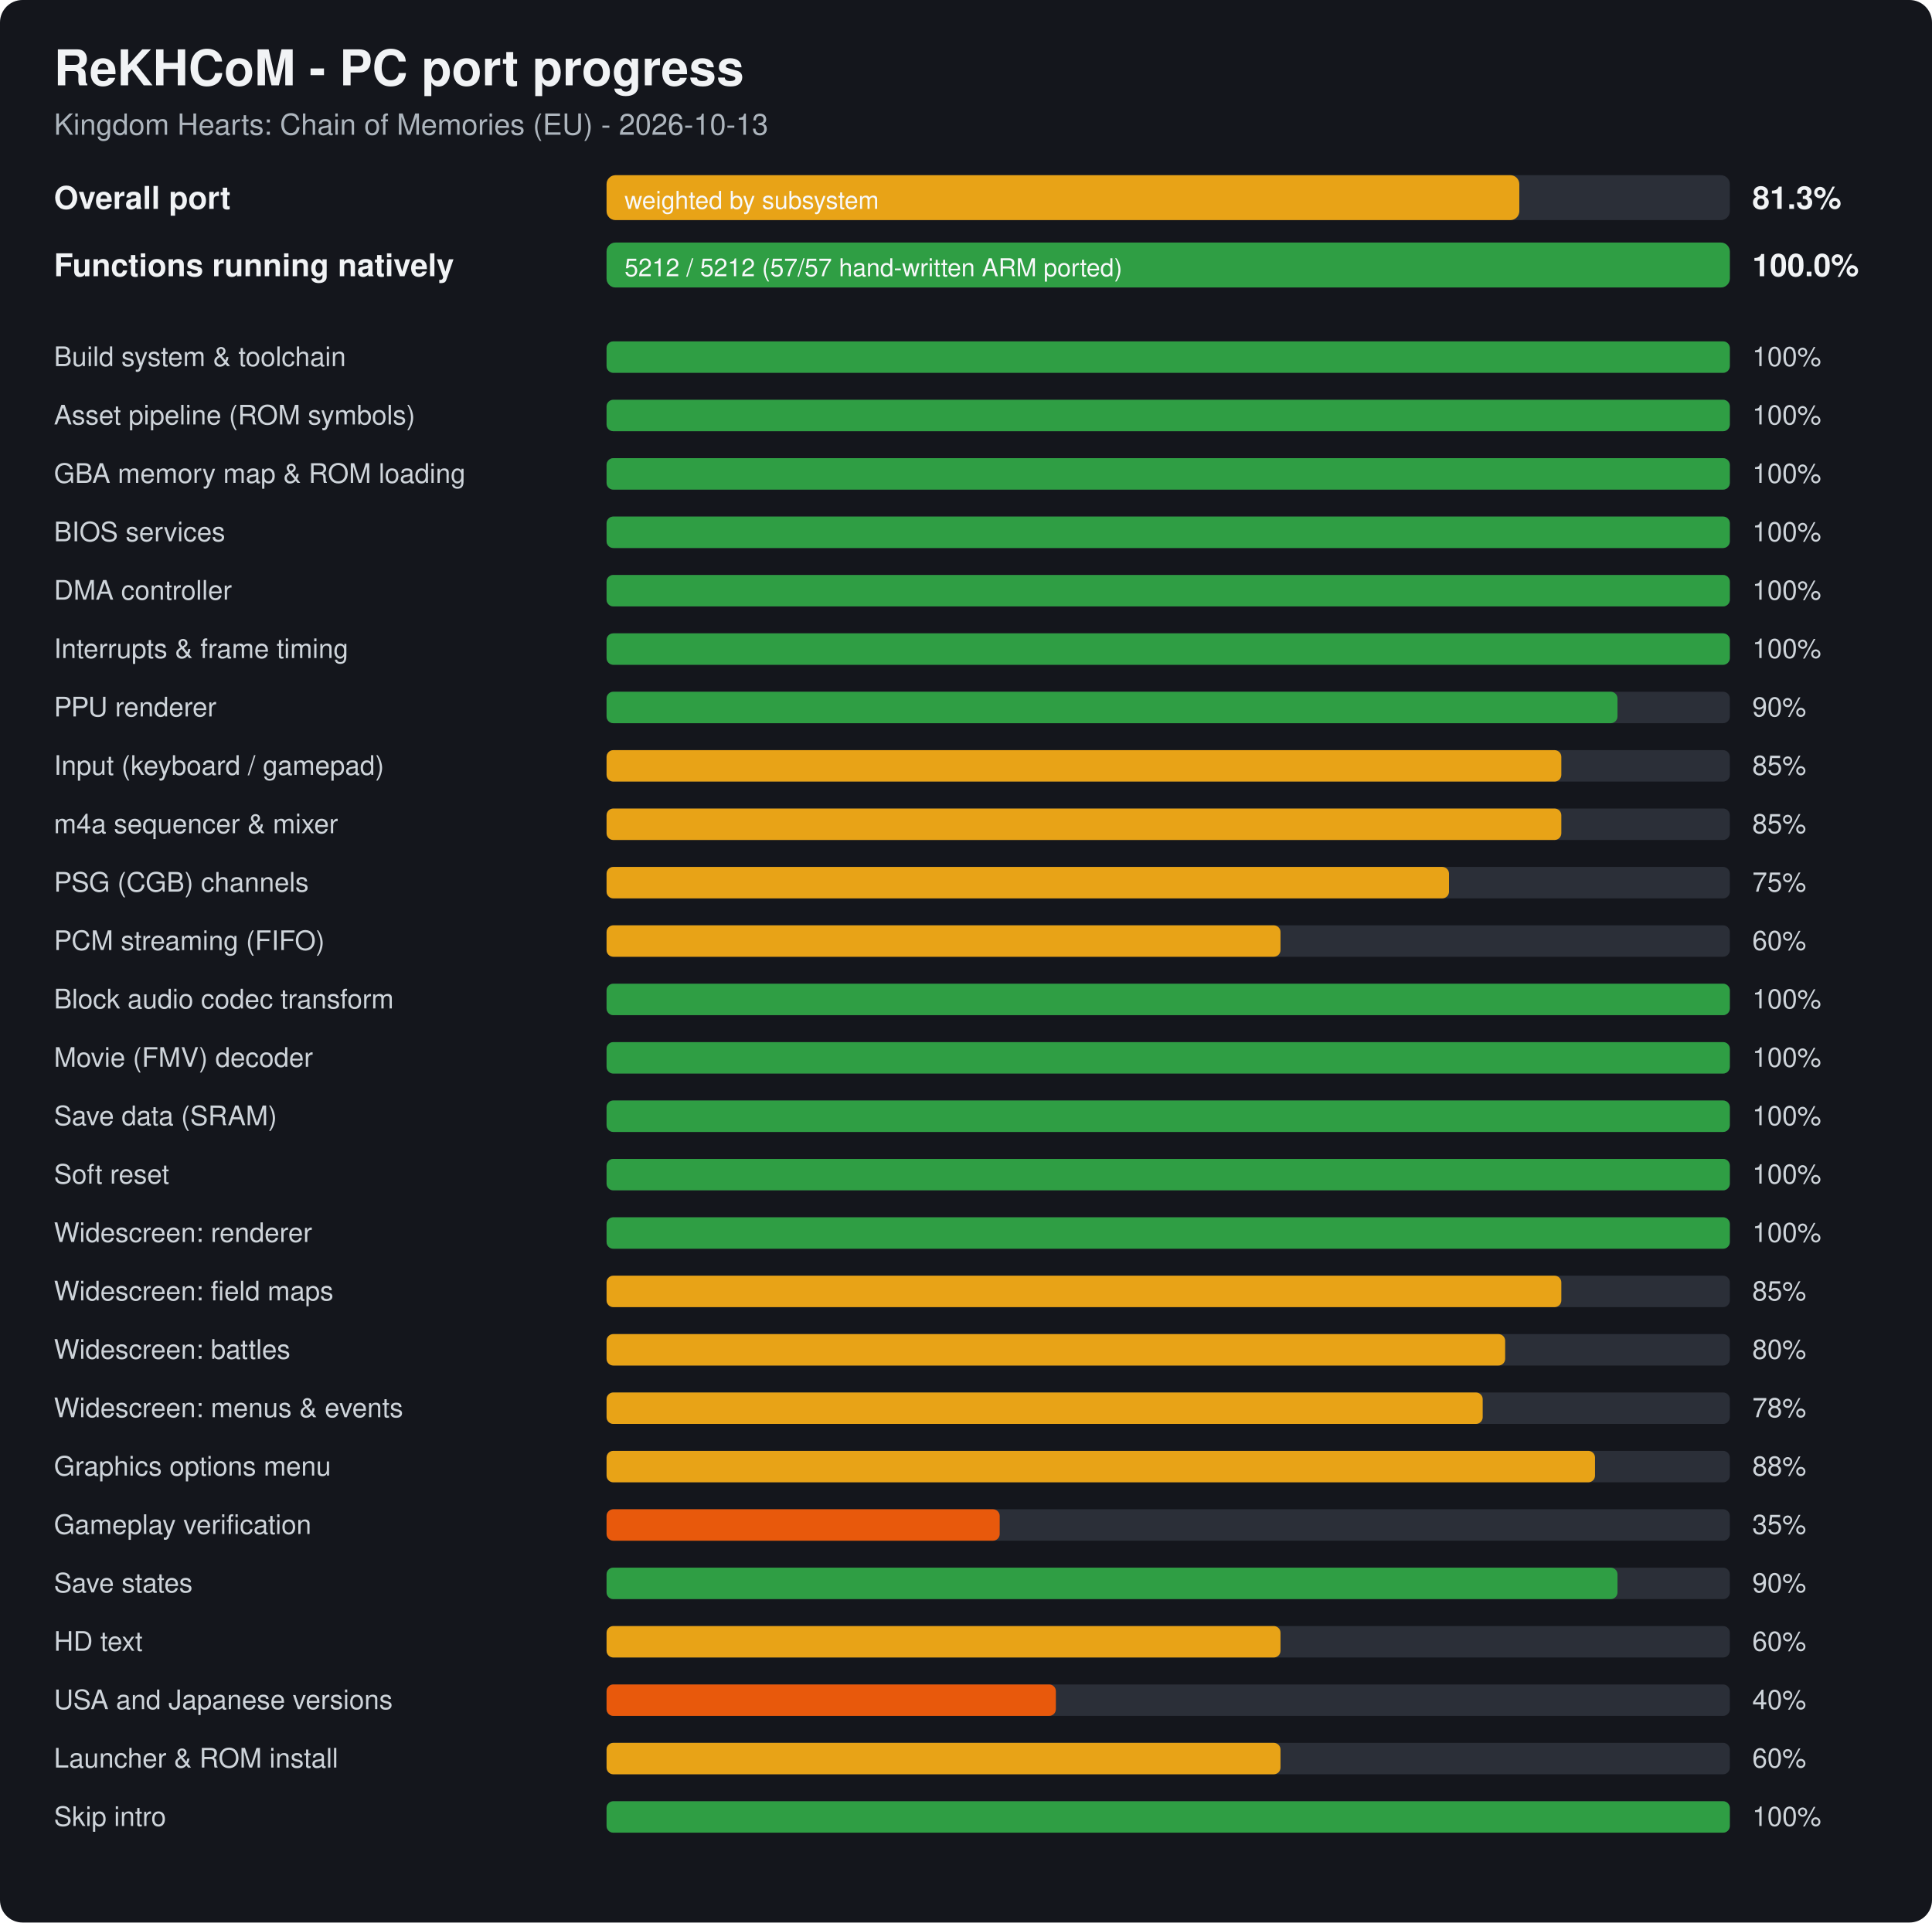
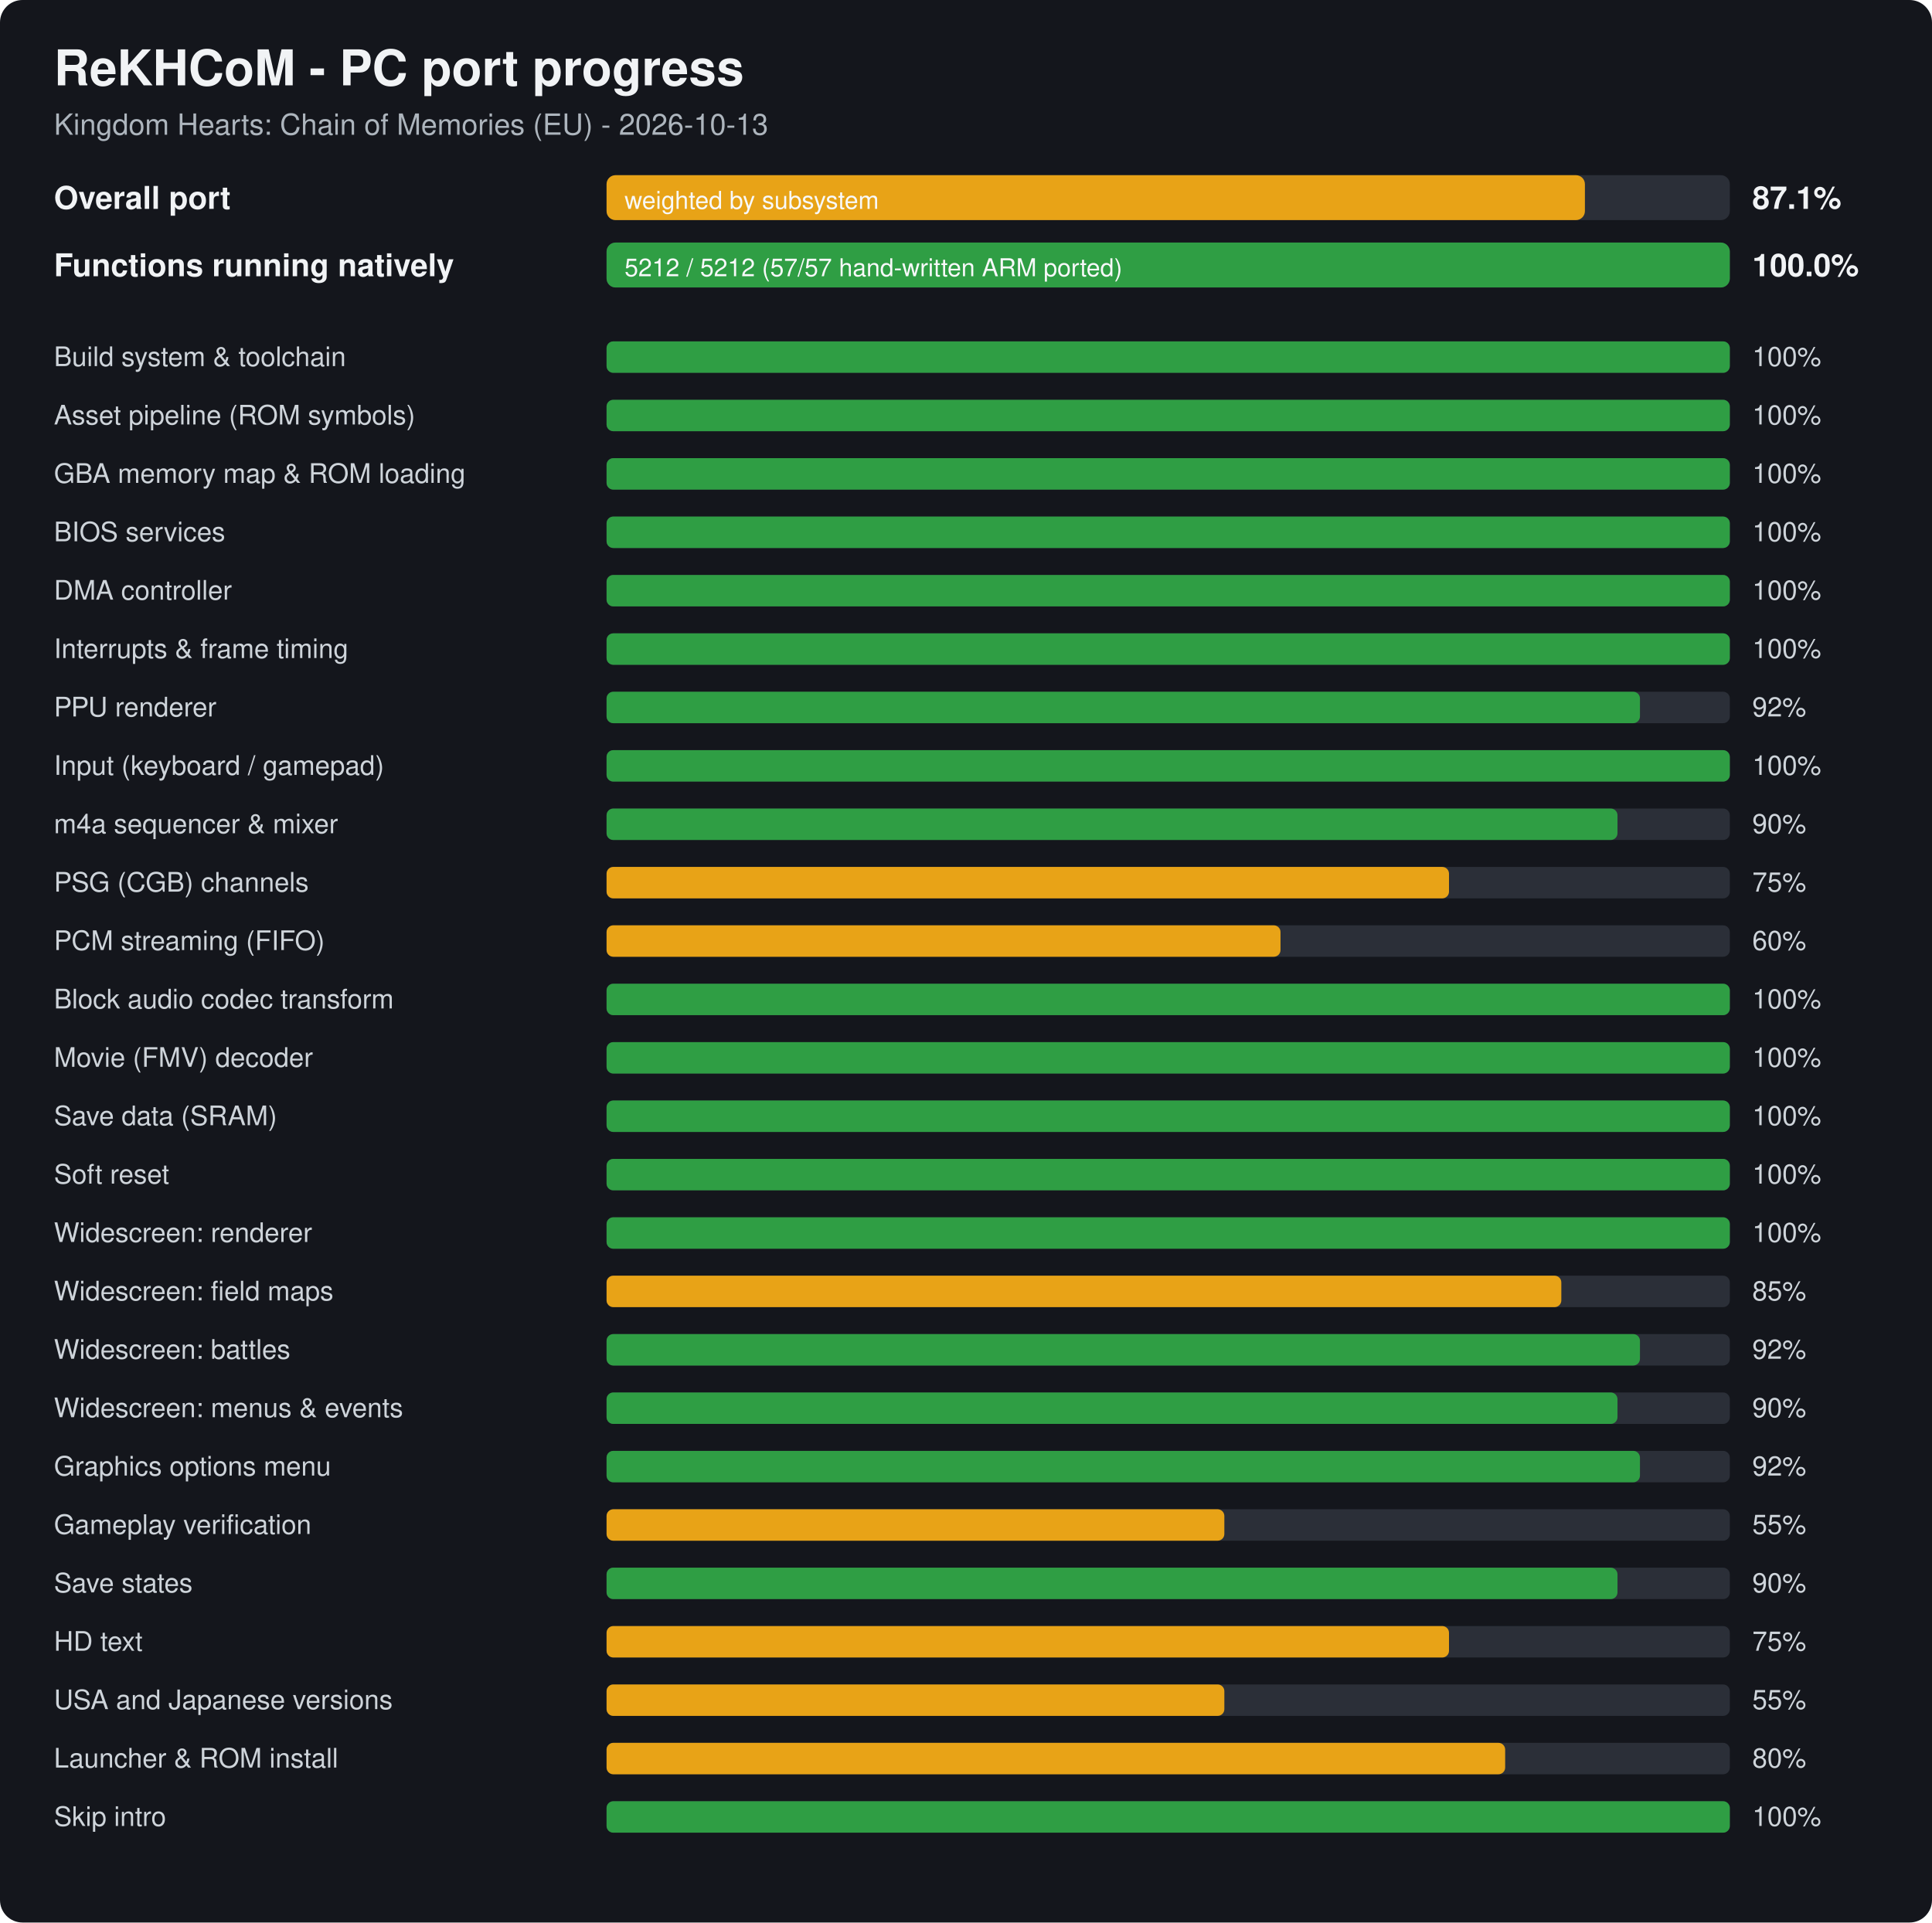
<svg xmlns="http://www.w3.org/2000/svg" width="860" height="856" viewBox="0 0 860 856" font-family="Segoe UI, Helvetica, Arial, sans-serif">
  <rect width="860" height="856" rx="10" fill="#14161c" />
  <text x="24" y="38" font-size="22" font-weight="700" fill="#f1f3f5">ReKHCoM - PC port progress</text>
  <text x="24" y="60" font-size="13" fill="#adb5bd">Kingdom Hearts: Chain of Memories (EU) - 2026-10-13</text>
  <text x="24" y="93" font-size="14" font-weight="600" fill="#f1f3f5">Overall port</text>
  <rect x="270" y="78" width="500" height="20" rx="4" fill="#2b2f38" />
-   <rect x="270" y="78" width="406.3" height="20" rx="4" fill="#e8a317" />
-   <text x="780" y="93" font-size="14" font-weight="700" fill="#f1f3f5">81.3%</text>
+   <rect x="270" y="78" width="435.5" height="20" rx="4" fill="#e8a317" />
+   <text x="780" y="93" font-size="14" font-weight="700" fill="#f1f3f5">87.1%</text>
  <text x="278" y="93" font-size="11" fill="#f8f9fa">weighted by subsystem</text>
  <text x="24" y="123" font-size="14" font-weight="600" fill="#f1f3f5">Functions running natively</text>
  <rect x="270" y="108" width="500" height="20" rx="4" fill="#2b2f38" />
  <rect x="270" y="108" width="500.0" height="20" rx="4" fill="#2f9e44" />
  <text x="780" y="123" font-size="14" font-weight="700" fill="#f1f3f5">100.0%</text>
  <text x="278" y="123" font-size="11" fill="#f8f9fa">5212 / 5212 (57/57 hand-written ARM ported)</text>
  <text x="24" y="163" font-size="12" fill="#ced4da">Build system &amp; toolchain</text>
  <rect x="270" y="152" width="500" height="14" rx="3" fill="#2b2f38" />
  <rect x="270" y="152" width="500.0" height="14" rx="3" fill="#2f9e44" />
  <text x="780" y="163" font-size="12" fill="#ced4da">100%</text>
  <text x="24" y="189" font-size="12" fill="#ced4da">Asset pipeline (ROM symbols)</text>
  <rect x="270" y="178" width="500" height="14" rx="3" fill="#2b2f38" />
  <rect x="270" y="178" width="500.0" height="14" rx="3" fill="#2f9e44" />
  <text x="780" y="189" font-size="12" fill="#ced4da">100%</text>
  <text x="24" y="215" font-size="12" fill="#ced4da">GBA memory map &amp; ROM loading</text>
  <rect x="270" y="204" width="500" height="14" rx="3" fill="#2b2f38" />
  <rect x="270" y="204" width="500.0" height="14" rx="3" fill="#2f9e44" />
  <text x="780" y="215" font-size="12" fill="#ced4da">100%</text>
  <text x="24" y="241" font-size="12" fill="#ced4da">BIOS services</text>
  <rect x="270" y="230" width="500" height="14" rx="3" fill="#2b2f38" />
  <rect x="270" y="230" width="500.0" height="14" rx="3" fill="#2f9e44" />
  <text x="780" y="241" font-size="12" fill="#ced4da">100%</text>
  <text x="24" y="267" font-size="12" fill="#ced4da">DMA controller</text>
  <rect x="270" y="256" width="500" height="14" rx="3" fill="#2b2f38" />
  <rect x="270" y="256" width="500.0" height="14" rx="3" fill="#2f9e44" />
  <text x="780" y="267" font-size="12" fill="#ced4da">100%</text>
  <text x="24" y="293" font-size="12" fill="#ced4da">Interrupts &amp; frame timing</text>
  <rect x="270" y="282" width="500" height="14" rx="3" fill="#2b2f38" />
  <rect x="270" y="282" width="500.0" height="14" rx="3" fill="#2f9e44" />
  <text x="780" y="293" font-size="12" fill="#ced4da">100%</text>
  <text x="24" y="319" font-size="12" fill="#ced4da">PPU renderer</text>
  <rect x="270" y="308" width="500" height="14" rx="3" fill="#2b2f38" />
-   <rect x="270" y="308" width="450.0" height="14" rx="3" fill="#2f9e44" />
-   <text x="780" y="319" font-size="12" fill="#ced4da">90%</text>
+   <rect x="270" y="308" width="460.0" height="14" rx="3" fill="#2f9e44" />
+   <text x="780" y="319" font-size="12" fill="#ced4da">92%</text>
  <text x="24" y="345" font-size="12" fill="#ced4da">Input (keyboard / gamepad)</text>
  <rect x="270" y="334" width="500" height="14" rx="3" fill="#2b2f38" />
-   <rect x="270" y="334" width="425.0" height="14" rx="3" fill="#e8a317" />
-   <text x="780" y="345" font-size="12" fill="#ced4da">85%</text>
+   <rect x="270" y="334" width="500.0" height="14" rx="3" fill="#2f9e44" />
+   <text x="780" y="345" font-size="12" fill="#ced4da">100%</text>
  <text x="24" y="371" font-size="12" fill="#ced4da">m4a sequencer &amp; mixer</text>
  <rect x="270" y="360" width="500" height="14" rx="3" fill="#2b2f38" />
-   <rect x="270" y="360" width="425.0" height="14" rx="3" fill="#e8a317" />
-   <text x="780" y="371" font-size="12" fill="#ced4da">85%</text>
+   <rect x="270" y="360" width="450.0" height="14" rx="3" fill="#2f9e44" />
+   <text x="780" y="371" font-size="12" fill="#ced4da">90%</text>
  <text x="24" y="397" font-size="12" fill="#ced4da">PSG (CGB) channels</text>
  <rect x="270" y="386" width="500" height="14" rx="3" fill="#2b2f38" />
  <rect x="270" y="386" width="375.0" height="14" rx="3" fill="#e8a317" />
  <text x="780" y="397" font-size="12" fill="#ced4da">75%</text>
  <text x="24" y="423" font-size="12" fill="#ced4da">PCM streaming (FIFO)</text>
  <rect x="270" y="412" width="500" height="14" rx="3" fill="#2b2f38" />
  <rect x="270" y="412" width="300.0" height="14" rx="3" fill="#e8a317" />
  <text x="780" y="423" font-size="12" fill="#ced4da">60%</text>
  <text x="24" y="449" font-size="12" fill="#ced4da">Block audio codec transform</text>
  <rect x="270" y="438" width="500" height="14" rx="3" fill="#2b2f38" />
  <rect x="270" y="438" width="500.0" height="14" rx="3" fill="#2f9e44" />
  <text x="780" y="449" font-size="12" fill="#ced4da">100%</text>
  <text x="24" y="475" font-size="12" fill="#ced4da">Movie (FMV) decoder</text>
  <rect x="270" y="464" width="500" height="14" rx="3" fill="#2b2f38" />
  <rect x="270" y="464" width="500.0" height="14" rx="3" fill="#2f9e44" />
  <text x="780" y="475" font-size="12" fill="#ced4da">100%</text>
  <text x="24" y="501" font-size="12" fill="#ced4da">Save data (SRAM)</text>
  <rect x="270" y="490" width="500" height="14" rx="3" fill="#2b2f38" />
  <rect x="270" y="490" width="500.0" height="14" rx="3" fill="#2f9e44" />
  <text x="780" y="501" font-size="12" fill="#ced4da">100%</text>
  <text x="24" y="527" font-size="12" fill="#ced4da">Soft reset</text>
  <rect x="270" y="516" width="500" height="14" rx="3" fill="#2b2f38" />
  <rect x="270" y="516" width="500.0" height="14" rx="3" fill="#2f9e44" />
  <text x="780" y="527" font-size="12" fill="#ced4da">100%</text>
  <text x="24" y="553" font-size="12" fill="#ced4da">Widescreen: renderer</text>
  <rect x="270" y="542" width="500" height="14" rx="3" fill="#2b2f38" />
  <rect x="270" y="542" width="500.0" height="14" rx="3" fill="#2f9e44" />
  <text x="780" y="553" font-size="12" fill="#ced4da">100%</text>
  <text x="24" y="579" font-size="12" fill="#ced4da">Widescreen: field maps</text>
  <rect x="270" y="568" width="500" height="14" rx="3" fill="#2b2f38" />
  <rect x="270" y="568" width="425.0" height="14" rx="3" fill="#e8a317" />
  <text x="780" y="579" font-size="12" fill="#ced4da">85%</text>
  <text x="24" y="605" font-size="12" fill="#ced4da">Widescreen: battles</text>
  <rect x="270" y="594" width="500" height="14" rx="3" fill="#2b2f38" />
-   <rect x="270" y="594" width="400.0" height="14" rx="3" fill="#e8a317" />
-   <text x="780" y="605" font-size="12" fill="#ced4da">80%</text>
+   <rect x="270" y="594" width="460.0" height="14" rx="3" fill="#2f9e44" />
+   <text x="780" y="605" font-size="12" fill="#ced4da">92%</text>
  <text x="24" y="631" font-size="12" fill="#ced4da">Widescreen: menus &amp; events</text>
  <rect x="270" y="620" width="500" height="14" rx="3" fill="#2b2f38" />
-   <rect x="270" y="620" width="390.0" height="14" rx="3" fill="#e8a317" />
-   <text x="780" y="631" font-size="12" fill="#ced4da">78%</text>
+   <rect x="270" y="620" width="450.0" height="14" rx="3" fill="#2f9e44" />
+   <text x="780" y="631" font-size="12" fill="#ced4da">90%</text>
  <text x="24" y="657" font-size="12" fill="#ced4da">Graphics options menu</text>
  <rect x="270" y="646" width="500" height="14" rx="3" fill="#2b2f38" />
-   <rect x="270" y="646" width="440.0" height="14" rx="3" fill="#e8a317" />
-   <text x="780" y="657" font-size="12" fill="#ced4da">88%</text>
+   <rect x="270" y="646" width="460.0" height="14" rx="3" fill="#2f9e44" />
+   <text x="780" y="657" font-size="12" fill="#ced4da">92%</text>
  <text x="24" y="683" font-size="12" fill="#ced4da">Gameplay verification</text>
  <rect x="270" y="672" width="500" height="14" rx="3" fill="#2b2f38" />
-   <rect x="270" y="672" width="175.0" height="14" rx="3" fill="#e8590c" />
-   <text x="780" y="683" font-size="12" fill="#ced4da">35%</text>
+   <rect x="270" y="672" width="275.0" height="14" rx="3" fill="#e8a317" />
+   <text x="780" y="683" font-size="12" fill="#ced4da">55%</text>
  <text x="24" y="709" font-size="12" fill="#ced4da">Save states</text>
  <rect x="270" y="698" width="500" height="14" rx="3" fill="#2b2f38" />
  <rect x="270" y="698" width="450.0" height="14" rx="3" fill="#2f9e44" />
  <text x="780" y="709" font-size="12" fill="#ced4da">90%</text>
  <text x="24" y="735" font-size="12" fill="#ced4da">HD text</text>
  <rect x="270" y="724" width="500" height="14" rx="3" fill="#2b2f38" />
-   <rect x="270" y="724" width="300.0" height="14" rx="3" fill="#e8a317" />
-   <text x="780" y="735" font-size="12" fill="#ced4da">60%</text>
+   <rect x="270" y="724" width="375.0" height="14" rx="3" fill="#e8a317" />
+   <text x="780" y="735" font-size="12" fill="#ced4da">75%</text>
  <text x="24" y="761" font-size="12" fill="#ced4da">USA and Japanese versions</text>
  <rect x="270" y="750" width="500" height="14" rx="3" fill="#2b2f38" />
-   <rect x="270" y="750" width="200.0" height="14" rx="3" fill="#e8590c" />
-   <text x="780" y="761" font-size="12" fill="#ced4da">40%</text>
+   <rect x="270" y="750" width="275.0" height="14" rx="3" fill="#e8a317" />
+   <text x="780" y="761" font-size="12" fill="#ced4da">55%</text>
  <text x="24" y="787" font-size="12" fill="#ced4da">Launcher &amp; ROM install</text>
  <rect x="270" y="776" width="500" height="14" rx="3" fill="#2b2f38" />
-   <rect x="270" y="776" width="300.0" height="14" rx="3" fill="#e8a317" />
-   <text x="780" y="787" font-size="12" fill="#ced4da">60%</text>
+   <rect x="270" y="776" width="400.0" height="14" rx="3" fill="#e8a317" />
+   <text x="780" y="787" font-size="12" fill="#ced4da">80%</text>
  <text x="24" y="813" font-size="12" fill="#ced4da">Skip intro</text>
  <rect x="270" y="802" width="500" height="14" rx="3" fill="#2b2f38" />
  <rect x="270" y="802" width="500.0" height="14" rx="3" fill="#2f9e44" />
  <text x="780" y="813" font-size="12" fill="#ced4da">100%</text>
</svg>
